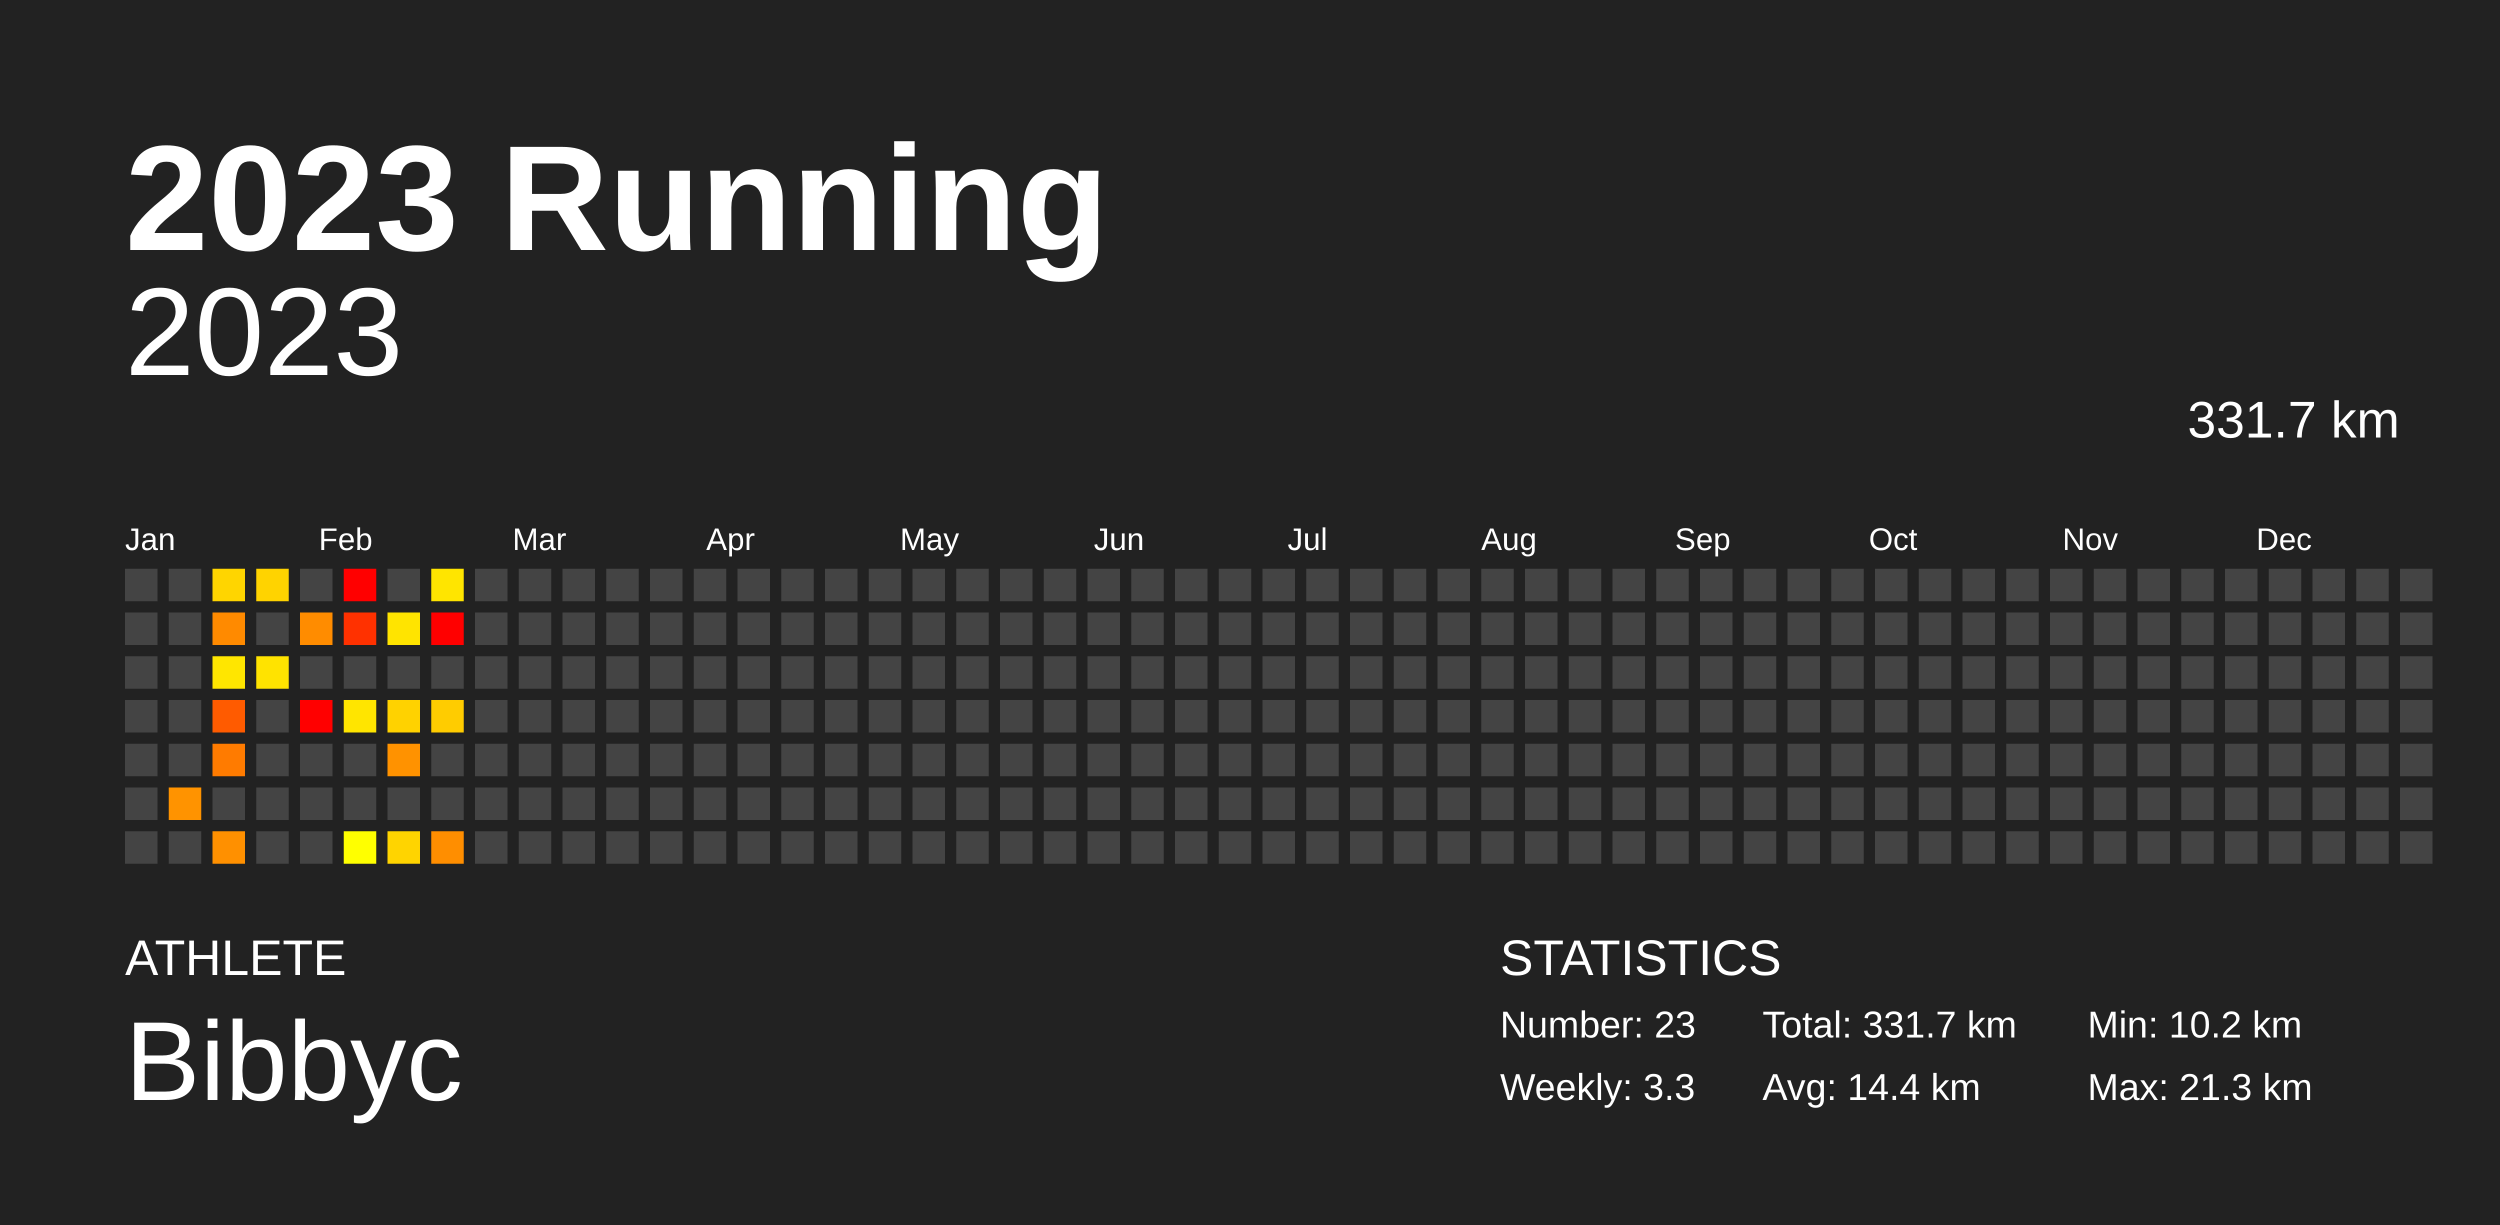
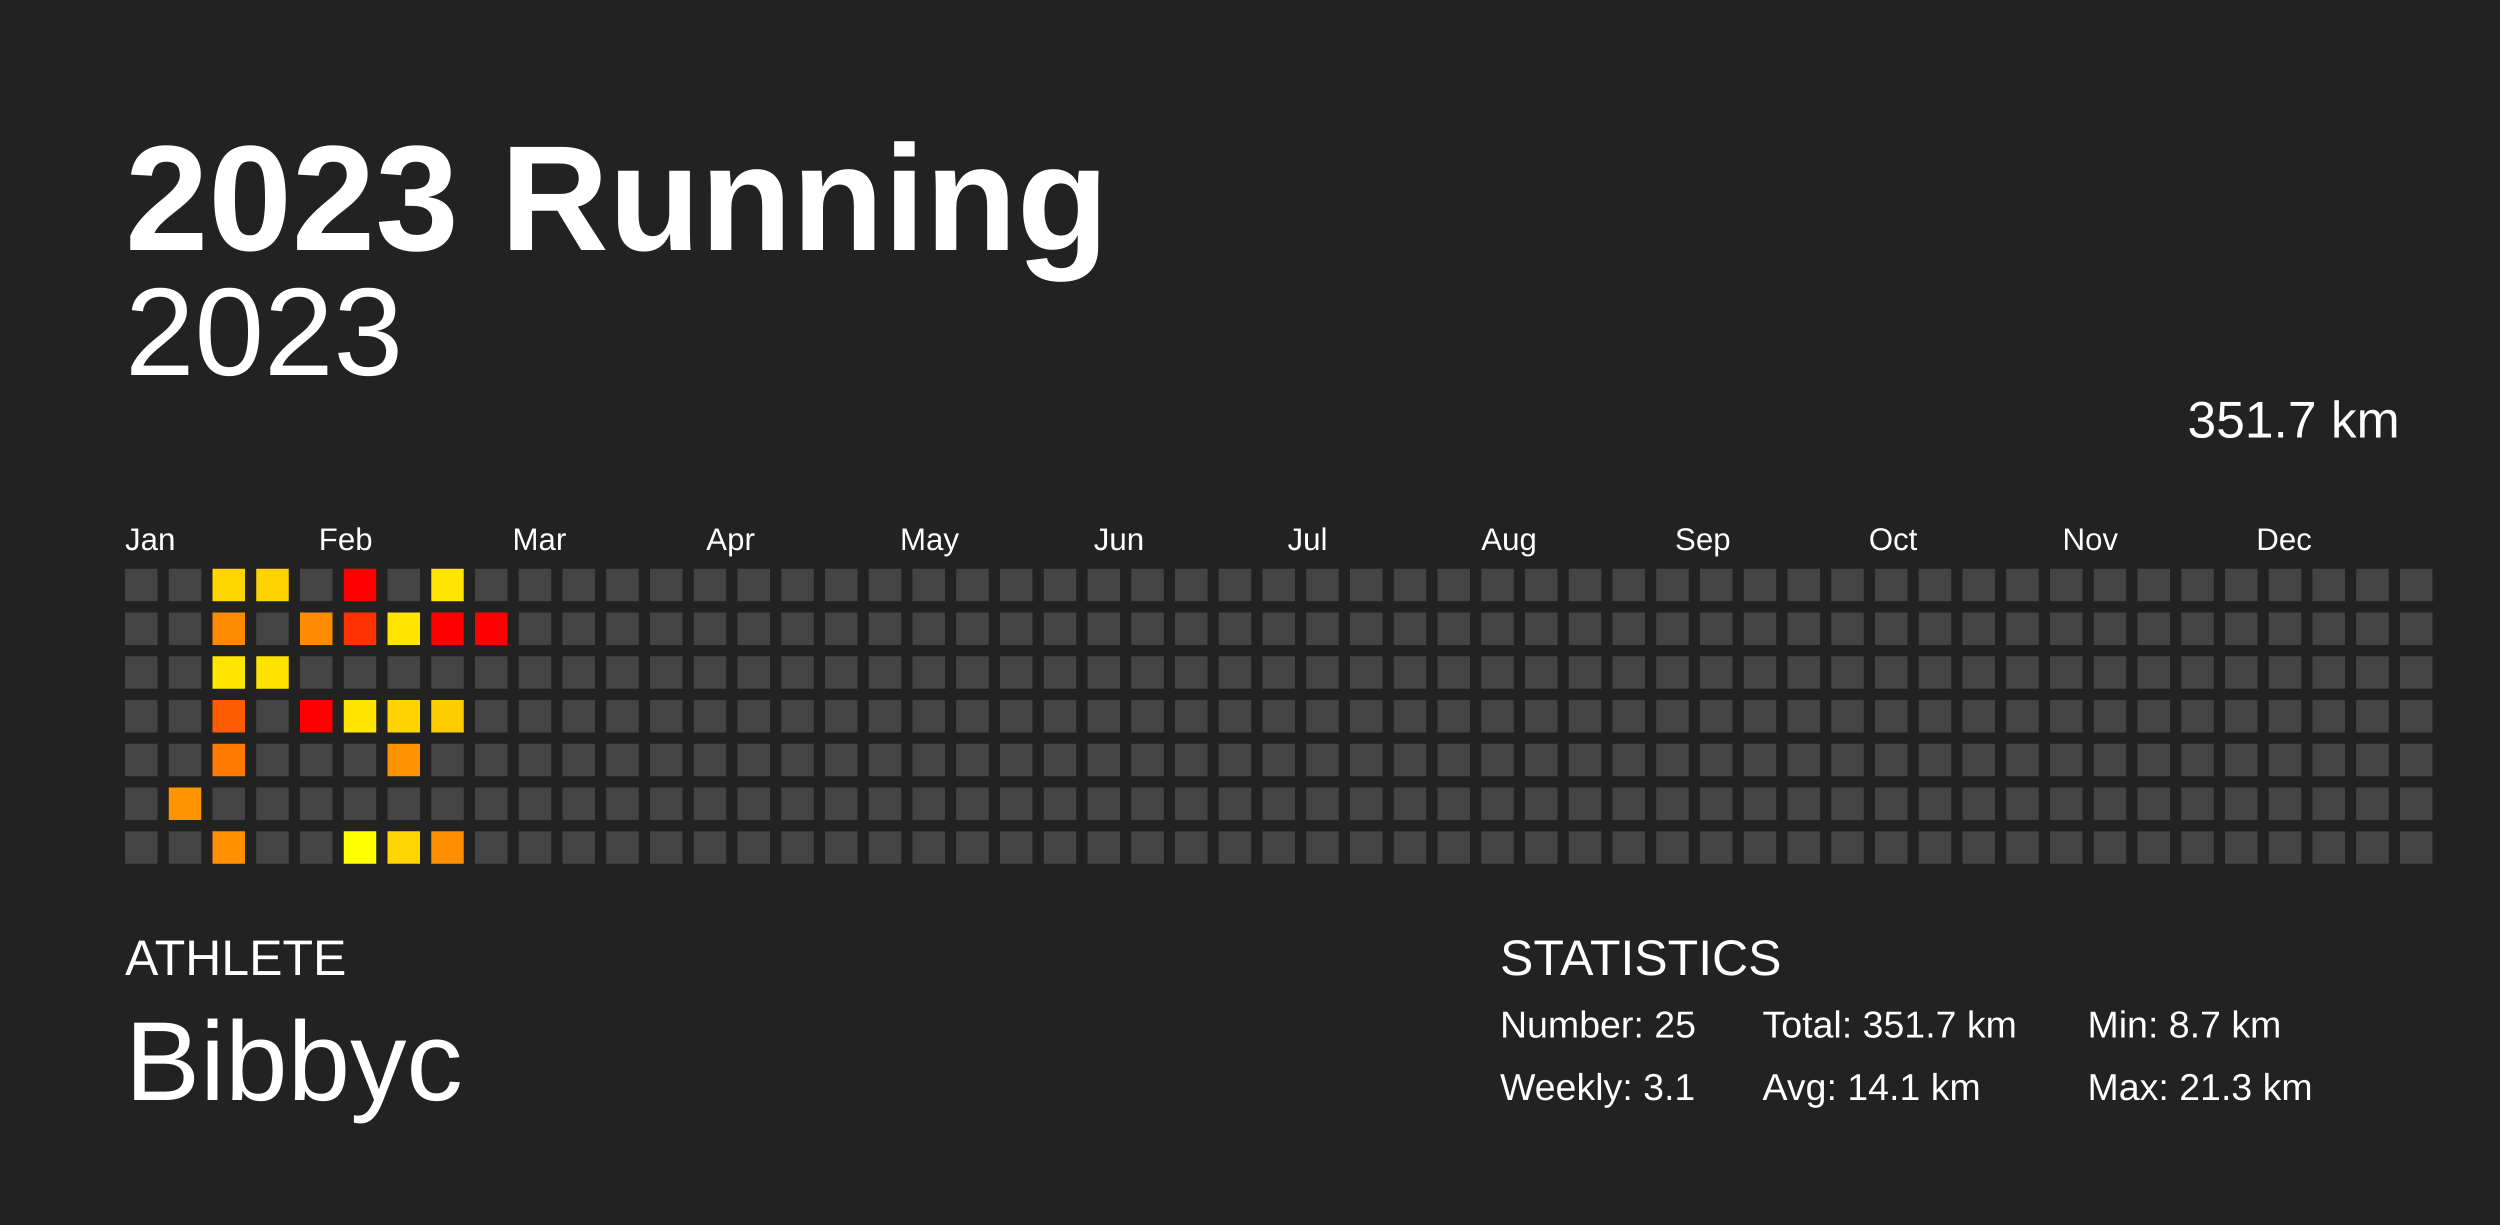
<svg xmlns="http://www.w3.org/2000/svg" baseProfile="full" height="98mm" version="1.1" viewBox="0,0,200,98" width="200mm">
  <defs />
  <rect fill="#222222" height="98" width="200" x="0" y="0" />
  <text fill="#FFFFFF" style="font-size:12px; font-family:Arial; font-weight:bold;" x="10" y="20">2023 Running</text>
  <text fill="#FFFFFF" style="font-size:4px; font-family:Arial" x="10" y="78">ATHLETE</text>
  <text fill="#FFFFFF" style="font-size:9px; font-family:Arial" x="10" y="88">Bibbyc</text>
  <text fill="#FFFFFF" style="font-size:4px; font-family:Arial" x="120" y="78">STATISTICS</text>
-   <text fill="#FFFFFF" style="font-size:3px; font-family:Arial" x="120" y="83">Number: 23</text>
-   <text fill="#FFFFFF" style="font-size:3px; font-family:Arial" x="120" y="88">Weekly: 3.3</text>
-   <text fill="#FFFFFF" style="font-size:3px; font-family:Arial" x="141" y="83">Total: 331.7 km</text>
-   <text fill="#FFFFFF" style="font-size:3px; font-family:Arial" x="141" y="88">Avg: 14.4 km</text>
-   <text fill="#FFFFFF" style="font-size:3px; font-family:Arial" x="167" y="83">Min: 10.2 km</text>
+   <text fill="#FFFFFF" style="font-size:3px; font-family:Arial" x="120" y="83">Number: 25</text>
+   <text fill="#FFFFFF" style="font-size:3px; font-family:Arial" x="120" y="88">Weekly: 3.1</text>
+   <text fill="#FFFFFF" style="font-size:3px; font-family:Arial" x="141" y="83">Total: 351.7 km</text>
+   <text fill="#FFFFFF" style="font-size:3px; font-family:Arial" x="141" y="88">Avg: 14.1 km</text>
+   <text fill="#FFFFFF" style="font-size:3px; font-family:Arial" x="167" y="83">Min: 8.7 km</text>
  <text fill="#FFFFFF" style="font-size:3px; font-family:Arial" x="167" y="88">Max: 21.3 km</text>
  <text alignment-baseline="hanging" fill="#FFFFFF" style="font-size:10.0px; font-family:Arial;" x="10" y="30">2023</text>
-   <text alignment-baseline="hanging" fill="#FFFFFF" style="font-size:4.125px; font-family:Arial;" x="175" y="35">331.7 km</text>
+   <text alignment-baseline="hanging" fill="#FFFFFF" style="font-size:4.125px; font-family:Arial;" x="175" y="35">351.7 km</text>
  <text fill="#FFFFFF" style="font-size:2.5px; font-family:Arial" x="10.0" y="44">Jan</text>
  <text fill="#FFFFFF" style="font-size:2.5px; font-family:Arial" x="25.5" y="44">Feb</text>
  <text fill="#FFFFFF" style="font-size:2.5px; font-family:Arial" x="41.0" y="44">Mar</text>
  <text fill="#FFFFFF" style="font-size:2.5px; font-family:Arial" x="56.5" y="44">Apr</text>
  <text fill="#FFFFFF" style="font-size:2.5px; font-family:Arial" x="72.0" y="44">May</text>
  <text fill="#FFFFFF" style="font-size:2.5px; font-family:Arial" x="87.5" y="44">Jun</text>
  <text fill="#FFFFFF" style="font-size:2.5px; font-family:Arial" x="103.0" y="44">Jul</text>
  <text fill="#FFFFFF" style="font-size:2.5px; font-family:Arial" x="118.5" y="44">Aug</text>
  <text fill="#FFFFFF" style="font-size:2.5px; font-family:Arial" x="134.0" y="44">Sep</text>
  <text fill="#FFFFFF" style="font-size:2.5px; font-family:Arial" x="149.5" y="44">Oct</text>
  <text fill="#FFFFFF" style="font-size:2.5px; font-family:Arial" x="165.0" y="44">Nov</text>
  <text fill="#FFFFFF" style="font-size:2.5px; font-family:Arial" x="180.5" y="44">Dec</text>
  <rect fill="#444444" height="2.6" width="2.6" x="10.0" y="45.5" />
  <rect fill="#444444" height="2.6" width="2.6" x="10.0" y="49.0" />
  <rect fill="#444444" height="2.6" width="2.6" x="10.0" y="52.5" />
  <rect fill="#444444" height="2.6" width="2.6" x="10.0" y="56.0" />
  <rect fill="#444444" height="2.6" width="2.6" x="10.0" y="59.5" />
  <rect fill="#444444" height="2.6" width="2.6" x="10.0" y="63.0" />
  <rect fill="#444444" height="2.6" width="2.6" x="10.0" y="66.5" />
  <rect fill="#444444" height="2.6" width="2.6" x="13.5" y="45.5" />
  <rect fill="#444444" height="2.6" width="2.6" x="13.5" y="49.0" />
  <rect fill="#444444" height="2.6" width="2.6" x="13.5" y="52.5" />
  <rect fill="#444444" height="2.6" width="2.6" x="13.5" y="56.0" />
  <rect fill="#444444" height="2.6" width="2.6" x="13.5" y="59.5" />
  <rect fill="#ff9300" height="2.6" width="2.6" x="13.5" y="63.0" />
  <rect fill="#444444" height="2.6" width="2.6" x="13.5" y="66.5" />
  <rect fill="#ffd500" height="2.6" width="2.6" x="17.0" y="45.5" />
  <rect fill="#ff8a00" height="2.6" width="2.6" x="17.0" y="49.0" />
  <rect fill="#ffe600" height="2.6" width="2.6" x="17.0" y="52.5" />
  <rect fill="#ff5b00" height="2.6" width="2.6" x="17.0" y="56.0" />
  <rect fill="#ff7b00" height="2.6" width="2.6" x="17.0" y="59.5" />
  <rect fill="#444444" height="2.6" width="2.6" x="17.0" y="63.0" />
  <rect fill="#ff9000" height="2.6" width="2.6" x="17.0" y="66.5" />
  <rect fill="#ffd300" height="2.6" width="2.6" x="20.5" y="45.5" />
  <rect fill="#444444" height="2.6" width="2.6" x="20.5" y="49.0" />
  <rect fill="#ffe300" height="2.6" width="2.6" x="20.5" y="52.5" />
  <rect fill="#444444" height="2.6" width="2.6" x="20.5" y="56.0" />
  <rect fill="#444444" height="2.6" width="2.6" x="20.5" y="59.5" />
  <rect fill="#444444" height="2.6" width="2.6" x="20.5" y="63.0" />
  <rect fill="#444444" height="2.6" width="2.6" x="20.5" y="66.5" />
  <rect fill="#444444" height="2.6" width="2.6" x="24.0" y="45.5" />
  <rect fill="#ff8c00" height="2.6" width="2.6" x="24.0" y="49.0" />
  <rect fill="#444444" height="2.6" width="2.6" x="24.0" y="52.5" />
  <rect fill="red" height="2.6" width="2.6" x="24.0" y="56.0" />
  <rect fill="#444444" height="2.6" width="2.6" x="24.0" y="59.5" />
  <rect fill="#444444" height="2.6" width="2.6" x="24.0" y="63.0" />
  <rect fill="#444444" height="2.6" width="2.6" x="24.0" y="66.5" />
  <rect fill="red" height="2.6" width="2.6" x="27.5" y="45.5" />
  <rect fill="#ff3100" height="2.6" width="2.6" x="27.5" y="49.0" />
  <rect fill="#444444" height="2.6" width="2.6" x="27.5" y="52.5" />
  <rect fill="#ffe500" height="2.6" width="2.6" x="27.5" y="56.0" />
  <rect fill="#444444" height="2.6" width="2.6" x="27.5" y="59.5" />
  <rect fill="#444444" height="2.6" width="2.6" x="27.5" y="63.0" />
  <rect fill="#ffff00" height="2.6" width="2.6" x="27.5" y="66.5" />
  <rect fill="#444444" height="2.6" width="2.6" x="31.0" y="45.5" />
  <rect fill="#ffe400" height="2.6" width="2.6" x="31.0" y="49.0" />
  <rect fill="#444444" height="2.6" width="2.6" x="31.0" y="52.5" />
  <rect fill="#ffd200" height="2.6" width="2.6" x="31.0" y="56.0" />
  <rect fill="#ff9200" height="2.6" width="2.6" x="31.0" y="59.5" />
  <rect fill="#444444" height="2.6" width="2.6" x="31.0" y="63.0" />
  <rect fill="#ffd400" height="2.6" width="2.6" x="31.0" y="66.5" />
  <rect fill="#ffe500" height="2.6" width="2.6" x="34.5" y="45.5" />
  <rect fill="red" height="2.6" width="2.6" x="34.5" y="49.0" />
  <rect fill="#444444" height="2.6" width="2.6" x="34.5" y="52.5" />
  <rect fill="#ffcc00" height="2.6" width="2.6" x="34.5" y="56.0" />
  <rect fill="#444444" height="2.6" width="2.6" x="34.5" y="59.5" />
  <rect fill="#444444" height="2.6" width="2.6" x="34.5" y="63.0" />
  <rect fill="#ff8e00" height="2.6" width="2.6" x="34.5" y="66.5" />
  <rect fill="#444444" height="2.6" width="2.6" x="38.0" y="45.5" />
-   <rect fill="#444444" height="2.6" width="2.6" x="38.0" y="49.0" />
+   <rect fill="red" height="2.6" width="2.6" x="38.0" y="49.0" />
  <rect fill="#444444" height="2.6" width="2.6" x="38.0" y="52.5" />
  <rect fill="#444444" height="2.6" width="2.6" x="38.0" y="56.0" />
  <rect fill="#444444" height="2.6" width="2.6" x="38.0" y="59.5" />
  <rect fill="#444444" height="2.6" width="2.6" x="38.0" y="63.0" />
  <rect fill="#444444" height="2.6" width="2.6" x="38.0" y="66.5" />
  <rect fill="#444444" height="2.6" width="2.6" x="41.5" y="45.5" />
  <rect fill="#444444" height="2.6" width="2.6" x="41.5" y="49.0" />
  <rect fill="#444444" height="2.6" width="2.6" x="41.5" y="52.5" />
  <rect fill="#444444" height="2.6" width="2.6" x="41.5" y="56.0" />
  <rect fill="#444444" height="2.6" width="2.6" x="41.5" y="59.5" />
  <rect fill="#444444" height="2.6" width="2.6" x="41.5" y="63.0" />
  <rect fill="#444444" height="2.6" width="2.6" x="41.5" y="66.5" />
  <rect fill="#444444" height="2.6" width="2.6" x="45.0" y="45.5" />
  <rect fill="#444444" height="2.6" width="2.6" x="45.0" y="49.0" />
  <rect fill="#444444" height="2.6" width="2.6" x="45.0" y="52.5" />
  <rect fill="#444444" height="2.6" width="2.6" x="45.0" y="56.0" />
  <rect fill="#444444" height="2.6" width="2.6" x="45.0" y="59.5" />
  <rect fill="#444444" height="2.6" width="2.6" x="45.0" y="63.0" />
  <rect fill="#444444" height="2.6" width="2.6" x="45.0" y="66.5" />
  <rect fill="#444444" height="2.6" width="2.6" x="48.5" y="45.5" />
  <rect fill="#444444" height="2.6" width="2.6" x="48.5" y="49.0" />
  <rect fill="#444444" height="2.6" width="2.6" x="48.5" y="52.5" />
  <rect fill="#444444" height="2.6" width="2.6" x="48.5" y="56.0" />
  <rect fill="#444444" height="2.6" width="2.6" x="48.5" y="59.5" />
  <rect fill="#444444" height="2.6" width="2.6" x="48.5" y="63.0" />
  <rect fill="#444444" height="2.6" width="2.6" x="48.5" y="66.5" />
  <rect fill="#444444" height="2.6" width="2.6" x="52.0" y="45.5" />
  <rect fill="#444444" height="2.6" width="2.6" x="52.0" y="49.0" />
  <rect fill="#444444" height="2.6" width="2.6" x="52.0" y="52.5" />
  <rect fill="#444444" height="2.6" width="2.6" x="52.0" y="56.0" />
  <rect fill="#444444" height="2.6" width="2.6" x="52.0" y="59.5" />
  <rect fill="#444444" height="2.6" width="2.6" x="52.0" y="63.0" />
  <rect fill="#444444" height="2.6" width="2.6" x="52.0" y="66.5" />
  <rect fill="#444444" height="2.6" width="2.6" x="55.5" y="45.5" />
  <rect fill="#444444" height="2.6" width="2.6" x="55.5" y="49.0" />
  <rect fill="#444444" height="2.6" width="2.6" x="55.5" y="52.5" />
  <rect fill="#444444" height="2.6" width="2.6" x="55.5" y="56.0" />
  <rect fill="#444444" height="2.6" width="2.6" x="55.5" y="59.5" />
  <rect fill="#444444" height="2.6" width="2.6" x="55.5" y="63.0" />
  <rect fill="#444444" height="2.6" width="2.6" x="55.5" y="66.5" />
  <rect fill="#444444" height="2.6" width="2.6" x="59.0" y="45.5" />
  <rect fill="#444444" height="2.6" width="2.6" x="59.0" y="49.0" />
  <rect fill="#444444" height="2.6" width="2.6" x="59.0" y="52.5" />
  <rect fill="#444444" height="2.6" width="2.6" x="59.0" y="56.0" />
  <rect fill="#444444" height="2.6" width="2.6" x="59.0" y="59.5" />
  <rect fill="#444444" height="2.6" width="2.6" x="59.0" y="63.0" />
  <rect fill="#444444" height="2.6" width="2.6" x="59.0" y="66.5" />
  <rect fill="#444444" height="2.6" width="2.6" x="62.5" y="45.5" />
  <rect fill="#444444" height="2.6" width="2.6" x="62.5" y="49.0" />
  <rect fill="#444444" height="2.6" width="2.6" x="62.5" y="52.5" />
  <rect fill="#444444" height="2.6" width="2.6" x="62.5" y="56.0" />
  <rect fill="#444444" height="2.6" width="2.6" x="62.5" y="59.5" />
  <rect fill="#444444" height="2.6" width="2.6" x="62.5" y="63.0" />
  <rect fill="#444444" height="2.6" width="2.6" x="62.5" y="66.5" />
  <rect fill="#444444" height="2.6" width="2.6" x="66.0" y="45.5" />
  <rect fill="#444444" height="2.6" width="2.6" x="66.0" y="49.0" />
  <rect fill="#444444" height="2.6" width="2.6" x="66.0" y="52.5" />
  <rect fill="#444444" height="2.6" width="2.6" x="66.0" y="56.0" />
  <rect fill="#444444" height="2.6" width="2.6" x="66.0" y="59.5" />
  <rect fill="#444444" height="2.6" width="2.6" x="66.0" y="63.0" />
  <rect fill="#444444" height="2.6" width="2.6" x="66.0" y="66.5" />
  <rect fill="#444444" height="2.6" width="2.6" x="69.5" y="45.5" />
  <rect fill="#444444" height="2.6" width="2.6" x="69.5" y="49.0" />
  <rect fill="#444444" height="2.6" width="2.6" x="69.5" y="52.5" />
  <rect fill="#444444" height="2.6" width="2.6" x="69.5" y="56.0" />
  <rect fill="#444444" height="2.6" width="2.6" x="69.5" y="59.5" />
  <rect fill="#444444" height="2.6" width="2.6" x="69.5" y="63.0" />
  <rect fill="#444444" height="2.6" width="2.6" x="69.5" y="66.5" />
  <rect fill="#444444" height="2.6" width="2.6" x="73.0" y="45.5" />
  <rect fill="#444444" height="2.6" width="2.6" x="73.0" y="49.0" />
  <rect fill="#444444" height="2.6" width="2.6" x="73.0" y="52.5" />
  <rect fill="#444444" height="2.6" width="2.6" x="73.0" y="56.0" />
  <rect fill="#444444" height="2.6" width="2.6" x="73.0" y="59.5" />
  <rect fill="#444444" height="2.6" width="2.6" x="73.0" y="63.0" />
  <rect fill="#444444" height="2.6" width="2.6" x="73.0" y="66.5" />
  <rect fill="#444444" height="2.6" width="2.6" x="76.5" y="45.5" />
  <rect fill="#444444" height="2.6" width="2.6" x="76.5" y="49.0" />
  <rect fill="#444444" height="2.6" width="2.6" x="76.5" y="52.5" />
  <rect fill="#444444" height="2.6" width="2.6" x="76.5" y="56.0" />
  <rect fill="#444444" height="2.6" width="2.6" x="76.5" y="59.5" />
  <rect fill="#444444" height="2.6" width="2.6" x="76.5" y="63.0" />
  <rect fill="#444444" height="2.6" width="2.6" x="76.5" y="66.5" />
  <rect fill="#444444" height="2.6" width="2.6" x="80.0" y="45.5" />
  <rect fill="#444444" height="2.6" width="2.6" x="80.0" y="49.0" />
  <rect fill="#444444" height="2.6" width="2.6" x="80.0" y="52.5" />
  <rect fill="#444444" height="2.6" width="2.6" x="80.0" y="56.0" />
  <rect fill="#444444" height="2.6" width="2.6" x="80.0" y="59.5" />
  <rect fill="#444444" height="2.6" width="2.6" x="80.0" y="63.0" />
  <rect fill="#444444" height="2.6" width="2.6" x="80.0" y="66.5" />
  <rect fill="#444444" height="2.6" width="2.6" x="83.5" y="45.5" />
  <rect fill="#444444" height="2.6" width="2.6" x="83.5" y="49.0" />
  <rect fill="#444444" height="2.6" width="2.6" x="83.5" y="52.5" />
  <rect fill="#444444" height="2.6" width="2.6" x="83.5" y="56.0" />
  <rect fill="#444444" height="2.6" width="2.6" x="83.5" y="59.5" />
  <rect fill="#444444" height="2.6" width="2.6" x="83.5" y="63.0" />
  <rect fill="#444444" height="2.6" width="2.6" x="83.5" y="66.5" />
  <rect fill="#444444" height="2.6" width="2.6" x="87.0" y="45.5" />
  <rect fill="#444444" height="2.6" width="2.6" x="87.0" y="49.0" />
  <rect fill="#444444" height="2.6" width="2.6" x="87.0" y="52.5" />
  <rect fill="#444444" height="2.6" width="2.6" x="87.0" y="56.0" />
  <rect fill="#444444" height="2.6" width="2.6" x="87.0" y="59.5" />
  <rect fill="#444444" height="2.6" width="2.6" x="87.0" y="63.0" />
  <rect fill="#444444" height="2.6" width="2.6" x="87.0" y="66.5" />
  <rect fill="#444444" height="2.6" width="2.6" x="90.5" y="45.5" />
  <rect fill="#444444" height="2.6" width="2.6" x="90.5" y="49.0" />
  <rect fill="#444444" height="2.6" width="2.6" x="90.5" y="52.5" />
  <rect fill="#444444" height="2.6" width="2.6" x="90.5" y="56.0" />
  <rect fill="#444444" height="2.6" width="2.6" x="90.5" y="59.5" />
  <rect fill="#444444" height="2.6" width="2.6" x="90.5" y="63.0" />
  <rect fill="#444444" height="2.6" width="2.6" x="90.5" y="66.5" />
  <rect fill="#444444" height="2.6" width="2.6" x="94.0" y="45.5" />
  <rect fill="#444444" height="2.6" width="2.6" x="94.0" y="49.0" />
  <rect fill="#444444" height="2.6" width="2.6" x="94.0" y="52.5" />
  <rect fill="#444444" height="2.6" width="2.6" x="94.0" y="56.0" />
  <rect fill="#444444" height="2.6" width="2.6" x="94.0" y="59.5" />
  <rect fill="#444444" height="2.6" width="2.6" x="94.0" y="63.0" />
  <rect fill="#444444" height="2.6" width="2.6" x="94.0" y="66.5" />
  <rect fill="#444444" height="2.6" width="2.6" x="97.5" y="45.5" />
  <rect fill="#444444" height="2.6" width="2.6" x="97.5" y="49.0" />
  <rect fill="#444444" height="2.6" width="2.6" x="97.5" y="52.5" />
  <rect fill="#444444" height="2.6" width="2.6" x="97.5" y="56.0" />
  <rect fill="#444444" height="2.6" width="2.6" x="97.5" y="59.5" />
  <rect fill="#444444" height="2.6" width="2.6" x="97.5" y="63.0" />
  <rect fill="#444444" height="2.6" width="2.6" x="97.5" y="66.5" />
  <rect fill="#444444" height="2.6" width="2.6" x="101.0" y="45.5" />
  <rect fill="#444444" height="2.6" width="2.6" x="101.0" y="49.0" />
  <rect fill="#444444" height="2.6" width="2.6" x="101.0" y="52.5" />
  <rect fill="#444444" height="2.6" width="2.6" x="101.0" y="56.0" />
  <rect fill="#444444" height="2.6" width="2.6" x="101.0" y="59.5" />
  <rect fill="#444444" height="2.6" width="2.6" x="101.0" y="63.0" />
  <rect fill="#444444" height="2.6" width="2.6" x="101.0" y="66.5" />
  <rect fill="#444444" height="2.6" width="2.6" x="104.5" y="45.5" />
  <rect fill="#444444" height="2.6" width="2.6" x="104.5" y="49.0" />
  <rect fill="#444444" height="2.6" width="2.6" x="104.5" y="52.5" />
  <rect fill="#444444" height="2.6" width="2.6" x="104.5" y="56.0" />
  <rect fill="#444444" height="2.6" width="2.6" x="104.5" y="59.5" />
  <rect fill="#444444" height="2.6" width="2.6" x="104.5" y="63.0" />
  <rect fill="#444444" height="2.6" width="2.6" x="104.5" y="66.5" />
  <rect fill="#444444" height="2.6" width="2.6" x="108.0" y="45.5" />
  <rect fill="#444444" height="2.6" width="2.6" x="108.0" y="49.0" />
  <rect fill="#444444" height="2.6" width="2.6" x="108.0" y="52.5" />
  <rect fill="#444444" height="2.6" width="2.6" x="108.0" y="56.0" />
  <rect fill="#444444" height="2.6" width="2.6" x="108.0" y="59.5" />
  <rect fill="#444444" height="2.6" width="2.6" x="108.0" y="63.0" />
  <rect fill="#444444" height="2.6" width="2.6" x="108.0" y="66.5" />
  <rect fill="#444444" height="2.6" width="2.6" x="111.5" y="45.5" />
  <rect fill="#444444" height="2.6" width="2.6" x="111.5" y="49.0" />
  <rect fill="#444444" height="2.6" width="2.6" x="111.5" y="52.5" />
  <rect fill="#444444" height="2.6" width="2.6" x="111.5" y="56.0" />
  <rect fill="#444444" height="2.6" width="2.6" x="111.5" y="59.5" />
  <rect fill="#444444" height="2.6" width="2.6" x="111.5" y="63.0" />
  <rect fill="#444444" height="2.6" width="2.6" x="111.5" y="66.5" />
  <rect fill="#444444" height="2.6" width="2.6" x="115.0" y="45.5" />
  <rect fill="#444444" height="2.6" width="2.6" x="115.0" y="49.0" />
  <rect fill="#444444" height="2.6" width="2.6" x="115.0" y="52.5" />
  <rect fill="#444444" height="2.6" width="2.6" x="115.0" y="56.0" />
  <rect fill="#444444" height="2.6" width="2.6" x="115.0" y="59.5" />
  <rect fill="#444444" height="2.6" width="2.6" x="115.0" y="63.0" />
  <rect fill="#444444" height="2.6" width="2.6" x="115.0" y="66.5" />
  <rect fill="#444444" height="2.6" width="2.6" x="118.5" y="45.5" />
  <rect fill="#444444" height="2.6" width="2.6" x="118.5" y="49.0" />
  <rect fill="#444444" height="2.6" width="2.6" x="118.5" y="52.5" />
  <rect fill="#444444" height="2.6" width="2.6" x="118.5" y="56.0" />
  <rect fill="#444444" height="2.6" width="2.6" x="118.5" y="59.5" />
  <rect fill="#444444" height="2.6" width="2.6" x="118.5" y="63.0" />
  <rect fill="#444444" height="2.6" width="2.6" x="118.5" y="66.5" />
  <rect fill="#444444" height="2.6" width="2.6" x="122.0" y="45.5" />
  <rect fill="#444444" height="2.6" width="2.6" x="122.0" y="49.0" />
  <rect fill="#444444" height="2.6" width="2.6" x="122.0" y="52.5" />
  <rect fill="#444444" height="2.6" width="2.6" x="122.0" y="56.0" />
  <rect fill="#444444" height="2.6" width="2.6" x="122.0" y="59.5" />
  <rect fill="#444444" height="2.6" width="2.6" x="122.0" y="63.0" />
  <rect fill="#444444" height="2.6" width="2.6" x="122.0" y="66.5" />
  <rect fill="#444444" height="2.6" width="2.6" x="125.5" y="45.5" />
  <rect fill="#444444" height="2.6" width="2.6" x="125.5" y="49.0" />
  <rect fill="#444444" height="2.6" width="2.6" x="125.5" y="52.5" />
  <rect fill="#444444" height="2.6" width="2.6" x="125.5" y="56.0" />
  <rect fill="#444444" height="2.6" width="2.6" x="125.5" y="59.5" />
  <rect fill="#444444" height="2.6" width="2.6" x="125.5" y="63.0" />
  <rect fill="#444444" height="2.6" width="2.6" x="125.5" y="66.5" />
  <rect fill="#444444" height="2.6" width="2.6" x="129.0" y="45.5" />
  <rect fill="#444444" height="2.6" width="2.6" x="129.0" y="49.0" />
  <rect fill="#444444" height="2.6" width="2.6" x="129.0" y="52.5" />
  <rect fill="#444444" height="2.6" width="2.6" x="129.0" y="56.0" />
  <rect fill="#444444" height="2.6" width="2.6" x="129.0" y="59.5" />
  <rect fill="#444444" height="2.6" width="2.6" x="129.0" y="63.0" />
  <rect fill="#444444" height="2.6" width="2.6" x="129.0" y="66.5" />
  <rect fill="#444444" height="2.6" width="2.6" x="132.5" y="45.5" />
  <rect fill="#444444" height="2.6" width="2.6" x="132.5" y="49.0" />
  <rect fill="#444444" height="2.6" width="2.6" x="132.5" y="52.5" />
  <rect fill="#444444" height="2.6" width="2.6" x="132.5" y="56.0" />
  <rect fill="#444444" height="2.6" width="2.6" x="132.5" y="59.5" />
  <rect fill="#444444" height="2.6" width="2.6" x="132.5" y="63.0" />
  <rect fill="#444444" height="2.6" width="2.6" x="132.5" y="66.5" />
  <rect fill="#444444" height="2.6" width="2.6" x="136.0" y="45.5" />
  <rect fill="#444444" height="2.6" width="2.6" x="136.0" y="49.0" />
  <rect fill="#444444" height="2.6" width="2.6" x="136.0" y="52.5" />
  <rect fill="#444444" height="2.6" width="2.6" x="136.0" y="56.0" />
  <rect fill="#444444" height="2.6" width="2.6" x="136.0" y="59.5" />
  <rect fill="#444444" height="2.6" width="2.6" x="136.0" y="63.0" />
  <rect fill="#444444" height="2.6" width="2.6" x="136.0" y="66.5" />
  <rect fill="#444444" height="2.6" width="2.6" x="139.5" y="45.5" />
  <rect fill="#444444" height="2.6" width="2.6" x="139.5" y="49.0" />
  <rect fill="#444444" height="2.6" width="2.6" x="139.5" y="52.5" />
  <rect fill="#444444" height="2.6" width="2.6" x="139.5" y="56.0" />
  <rect fill="#444444" height="2.6" width="2.6" x="139.5" y="59.5" />
  <rect fill="#444444" height="2.6" width="2.6" x="139.5" y="63.0" />
  <rect fill="#444444" height="2.6" width="2.6" x="139.5" y="66.5" />
  <rect fill="#444444" height="2.6" width="2.6" x="143.0" y="45.5" />
  <rect fill="#444444" height="2.6" width="2.6" x="143.0" y="49.0" />
  <rect fill="#444444" height="2.6" width="2.6" x="143.0" y="52.5" />
  <rect fill="#444444" height="2.6" width="2.6" x="143.0" y="56.0" />
  <rect fill="#444444" height="2.6" width="2.6" x="143.0" y="59.5" />
  <rect fill="#444444" height="2.6" width="2.6" x="143.0" y="63.0" />
  <rect fill="#444444" height="2.6" width="2.6" x="143.0" y="66.5" />
  <rect fill="#444444" height="2.6" width="2.6" x="146.5" y="45.5" />
  <rect fill="#444444" height="2.6" width="2.6" x="146.5" y="49.0" />
  <rect fill="#444444" height="2.6" width="2.6" x="146.5" y="52.5" />
  <rect fill="#444444" height="2.6" width="2.6" x="146.5" y="56.0" />
  <rect fill="#444444" height="2.6" width="2.6" x="146.5" y="59.5" />
  <rect fill="#444444" height="2.6" width="2.6" x="146.5" y="63.0" />
  <rect fill="#444444" height="2.6" width="2.6" x="146.5" y="66.5" />
  <rect fill="#444444" height="2.6" width="2.6" x="150.0" y="45.5" />
  <rect fill="#444444" height="2.6" width="2.6" x="150.0" y="49.0" />
  <rect fill="#444444" height="2.6" width="2.6" x="150.0" y="52.5" />
  <rect fill="#444444" height="2.6" width="2.6" x="150.0" y="56.0" />
  <rect fill="#444444" height="2.6" width="2.6" x="150.0" y="59.5" />
  <rect fill="#444444" height="2.6" width="2.6" x="150.0" y="63.0" />
  <rect fill="#444444" height="2.6" width="2.6" x="150.0" y="66.5" />
  <rect fill="#444444" height="2.6" width="2.6" x="153.5" y="45.5" />
  <rect fill="#444444" height="2.6" width="2.6" x="153.5" y="49.0" />
  <rect fill="#444444" height="2.6" width="2.6" x="153.5" y="52.5" />
  <rect fill="#444444" height="2.6" width="2.6" x="153.5" y="56.0" />
  <rect fill="#444444" height="2.6" width="2.6" x="153.5" y="59.5" />
  <rect fill="#444444" height="2.6" width="2.6" x="153.5" y="63.0" />
  <rect fill="#444444" height="2.6" width="2.6" x="153.5" y="66.5" />
  <rect fill="#444444" height="2.6" width="2.6" x="157.0" y="45.5" />
  <rect fill="#444444" height="2.6" width="2.6" x="157.0" y="49.0" />
  <rect fill="#444444" height="2.6" width="2.6" x="157.0" y="52.5" />
  <rect fill="#444444" height="2.6" width="2.6" x="157.0" y="56.0" />
  <rect fill="#444444" height="2.6" width="2.6" x="157.0" y="59.5" />
  <rect fill="#444444" height="2.6" width="2.6" x="157.0" y="63.0" />
  <rect fill="#444444" height="2.6" width="2.6" x="157.0" y="66.5" />
  <rect fill="#444444" height="2.6" width="2.6" x="160.5" y="45.5" />
  <rect fill="#444444" height="2.6" width="2.6" x="160.5" y="49.0" />
  <rect fill="#444444" height="2.6" width="2.6" x="160.5" y="52.5" />
  <rect fill="#444444" height="2.6" width="2.6" x="160.5" y="56.0" />
  <rect fill="#444444" height="2.6" width="2.6" x="160.5" y="59.5" />
  <rect fill="#444444" height="2.6" width="2.6" x="160.5" y="63.0" />
  <rect fill="#444444" height="2.6" width="2.6" x="160.5" y="66.5" />
  <rect fill="#444444" height="2.6" width="2.6" x="164.0" y="45.5" />
  <rect fill="#444444" height="2.6" width="2.6" x="164.0" y="49.0" />
  <rect fill="#444444" height="2.6" width="2.6" x="164.0" y="52.5" />
  <rect fill="#444444" height="2.6" width="2.6" x="164.0" y="56.0" />
  <rect fill="#444444" height="2.6" width="2.6" x="164.0" y="59.5" />
  <rect fill="#444444" height="2.6" width="2.6" x="164.0" y="63.0" />
  <rect fill="#444444" height="2.6" width="2.6" x="164.0" y="66.5" />
  <rect fill="#444444" height="2.6" width="2.6" x="167.5" y="45.5" />
  <rect fill="#444444" height="2.6" width="2.6" x="167.5" y="49.0" />
  <rect fill="#444444" height="2.6" width="2.6" x="167.5" y="52.5" />
  <rect fill="#444444" height="2.6" width="2.6" x="167.5" y="56.0" />
  <rect fill="#444444" height="2.6" width="2.6" x="167.5" y="59.5" />
  <rect fill="#444444" height="2.6" width="2.6" x="167.5" y="63.0" />
  <rect fill="#444444" height="2.6" width="2.6" x="167.5" y="66.5" />
  <rect fill="#444444" height="2.6" width="2.6" x="171.0" y="45.5" />
  <rect fill="#444444" height="2.6" width="2.6" x="171.0" y="49.0" />
  <rect fill="#444444" height="2.6" width="2.6" x="171.0" y="52.5" />
  <rect fill="#444444" height="2.6" width="2.6" x="171.0" y="56.0" />
  <rect fill="#444444" height="2.6" width="2.6" x="171.0" y="59.5" />
  <rect fill="#444444" height="2.6" width="2.6" x="171.0" y="63.0" />
  <rect fill="#444444" height="2.6" width="2.6" x="171.0" y="66.5" />
  <rect fill="#444444" height="2.6" width="2.6" x="174.5" y="45.5" />
  <rect fill="#444444" height="2.6" width="2.6" x="174.5" y="49.0" />
  <rect fill="#444444" height="2.6" width="2.6" x="174.5" y="52.5" />
  <rect fill="#444444" height="2.6" width="2.6" x="174.5" y="56.0" />
  <rect fill="#444444" height="2.6" width="2.6" x="174.5" y="59.5" />
  <rect fill="#444444" height="2.6" width="2.6" x="174.5" y="63.0" />
  <rect fill="#444444" height="2.6" width="2.6" x="174.5" y="66.5" />
  <rect fill="#444444" height="2.6" width="2.6" x="178.0" y="45.5" />
  <rect fill="#444444" height="2.6" width="2.6" x="178.0" y="49.0" />
  <rect fill="#444444" height="2.6" width="2.6" x="178.0" y="52.5" />
  <rect fill="#444444" height="2.6" width="2.6" x="178.0" y="56.0" />
  <rect fill="#444444" height="2.6" width="2.6" x="178.0" y="59.5" />
  <rect fill="#444444" height="2.6" width="2.6" x="178.0" y="63.0" />
  <rect fill="#444444" height="2.6" width="2.6" x="178.0" y="66.5" />
  <rect fill="#444444" height="2.6" width="2.6" x="181.5" y="45.5" />
  <rect fill="#444444" height="2.6" width="2.6" x="181.5" y="49.0" />
  <rect fill="#444444" height="2.6" width="2.6" x="181.5" y="52.5" />
  <rect fill="#444444" height="2.6" width="2.6" x="181.5" y="56.0" />
  <rect fill="#444444" height="2.6" width="2.6" x="181.5" y="59.5" />
  <rect fill="#444444" height="2.6" width="2.6" x="181.5" y="63.0" />
  <rect fill="#444444" height="2.6" width="2.6" x="181.5" y="66.5" />
  <rect fill="#444444" height="2.6" width="2.6" x="185.0" y="45.5" />
  <rect fill="#444444" height="2.6" width="2.6" x="185.0" y="49.0" />
  <rect fill="#444444" height="2.6" width="2.6" x="185.0" y="52.5" />
  <rect fill="#444444" height="2.6" width="2.6" x="185.0" y="56.0" />
  <rect fill="#444444" height="2.6" width="2.6" x="185.0" y="59.5" />
  <rect fill="#444444" height="2.6" width="2.6" x="185.0" y="63.0" />
  <rect fill="#444444" height="2.6" width="2.6" x="185.0" y="66.5" />
  <rect fill="#444444" height="2.6" width="2.6" x="188.5" y="45.5" />
  <rect fill="#444444" height="2.6" width="2.6" x="188.5" y="49.0" />
  <rect fill="#444444" height="2.6" width="2.6" x="188.5" y="52.5" />
  <rect fill="#444444" height="2.6" width="2.6" x="188.5" y="56.0" />
  <rect fill="#444444" height="2.6" width="2.6" x="188.5" y="59.5" />
  <rect fill="#444444" height="2.6" width="2.6" x="188.5" y="63.0" />
  <rect fill="#444444" height="2.6" width="2.6" x="188.5" y="66.5" />
  <rect fill="#444444" height="2.6" width="2.6" x="192.0" y="45.5" />
  <rect fill="#444444" height="2.6" width="2.6" x="192.0" y="49.0" />
  <rect fill="#444444" height="2.6" width="2.6" x="192.0" y="52.5" />
  <rect fill="#444444" height="2.6" width="2.6" x="192.0" y="56.0" />
  <rect fill="#444444" height="2.6" width="2.6" x="192.0" y="59.5" />
  <rect fill="#444444" height="2.6" width="2.6" x="192.0" y="63.0" />
  <rect fill="#444444" height="2.6" width="2.6" x="192.0" y="66.5" />
</svg>
